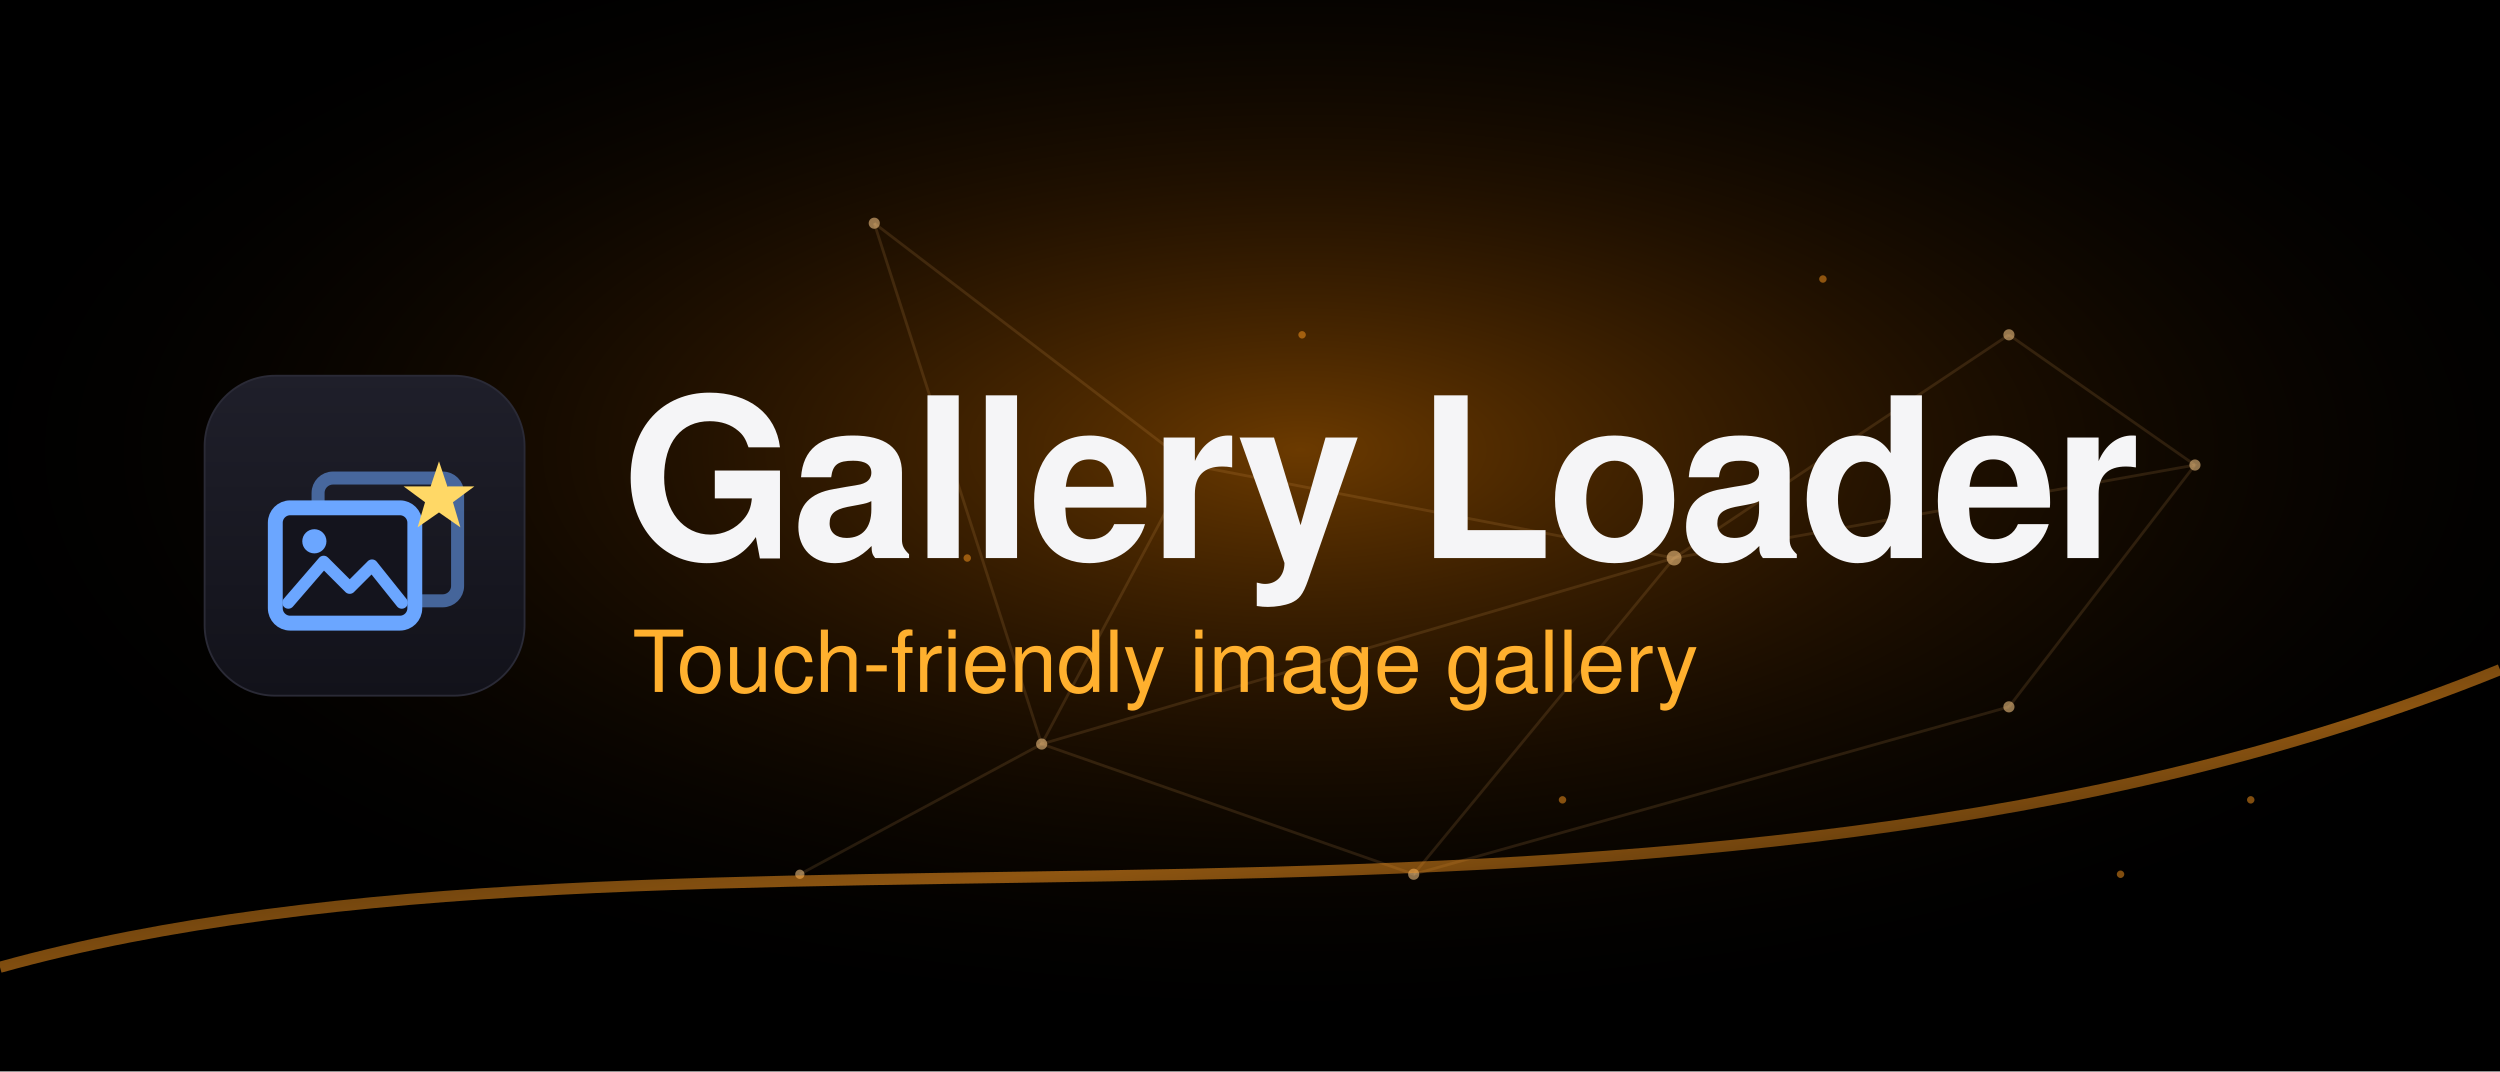
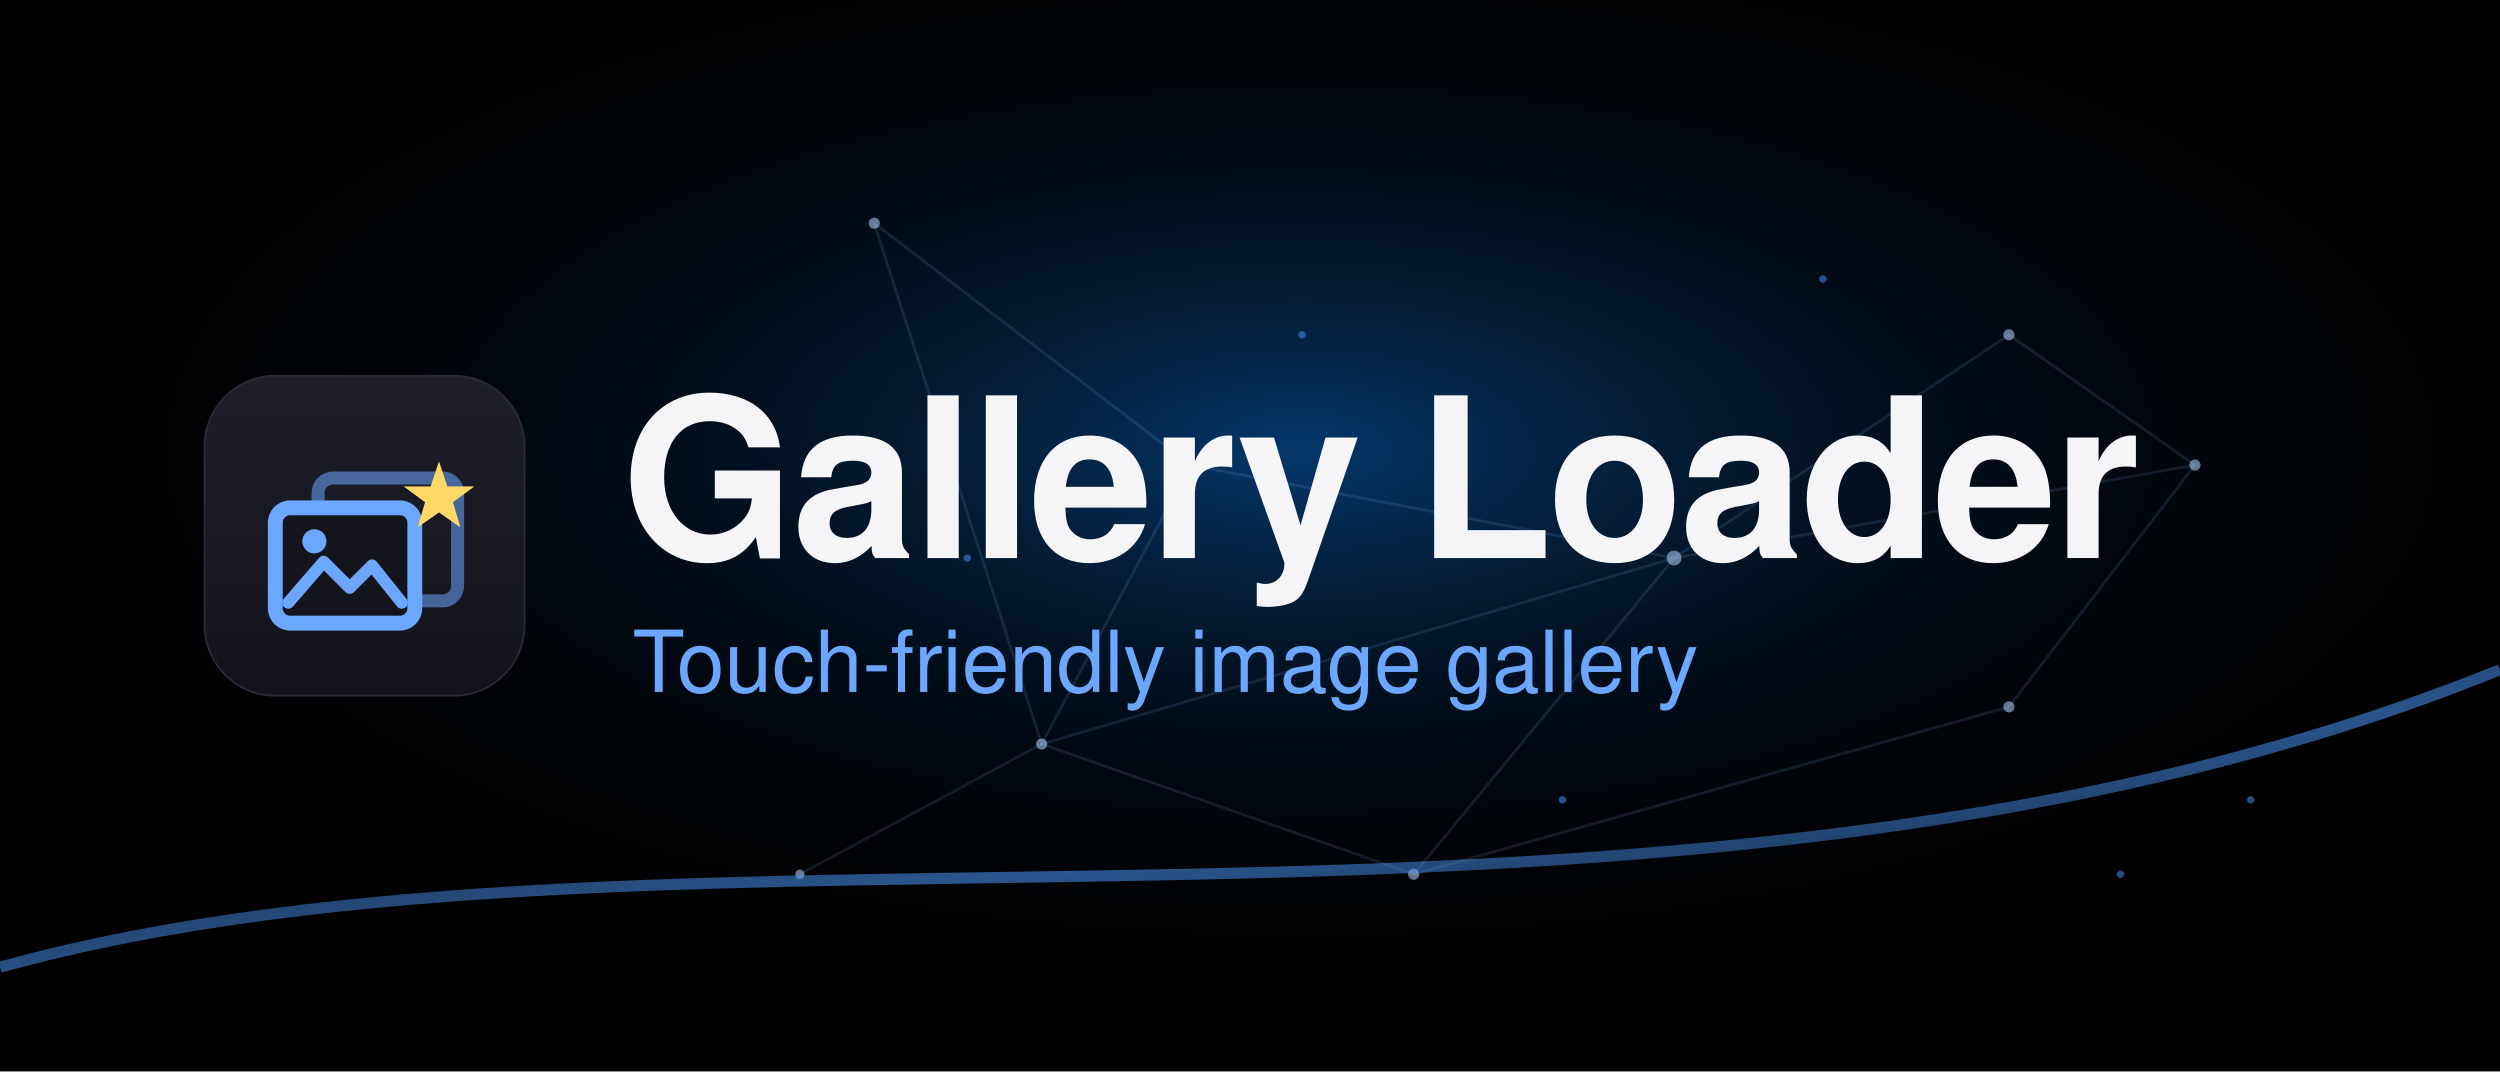
<svg xmlns="http://www.w3.org/2000/svg" width="1344" height="576" viewBox="0 0 1344 576">
  <defs>
    <linearGradient id="tile" x1="0" y1="0" x2="0" y2="1">
      <stop offset="0" stop-color="#1f1f2a" />
      <stop offset="1" stop-color="#12121a" />
    </linearGradient>
    <radialGradient id="glow" cx="52%" cy="42%" r="55%">
-       <stop offset="0" stop-color="#ff8a00" stop-opacity="0.42" />
-       <stop offset="0.45" stop-color="#b85e00" stop-opacity="0.18" />
+       <stop offset="0" stop-color="#0a84ff" stop-opacity="0.42" />
+       <stop offset="0.45" stop-color="#0a4a8f" stop-opacity="0.18" />
      <stop offset="1" stop-color="#000000" stop-opacity="0" />
    </radialGradient>
    <linearGradient id="sweep" x1="0" y1="0" x2="1" y2="1">
-       <stop offset="0" stop-color="#ff9a1f" stop-opacity="0" />
-       <stop offset="0.55" stop-color="#ff9a1f" stop-opacity="0.55" />
-       <stop offset="1" stop-color="#ff9a1f" stop-opacity="0" />
+       <stop offset="0" stop-color="#4d9bff" stop-opacity="0" />
+       <stop offset="0.55" stop-color="#4d9bff" stop-opacity="0.55" />
+       <stop offset="1" stop-color="#4d9bff" stop-opacity="0" />
    </linearGradient>
  </defs>
  <rect width="1344" height="576" fill="#000000" />
  <rect width="1344" height="576" fill="url(#glow)" />
-   <g stroke="#ffb86b" stroke-opacity="0.13" stroke-width="1.5" fill="none">
+   <g stroke="#8fc0ff" stroke-opacity="0.13" stroke-width="1.5" fill="none">
    <path d="M470 120 L640 250 L560 400 L760 470 L900 300 L1080 180" />
    <path d="M640 250 L900 300 M560 400 L900 300 M470 120 L560 400 M760 470 L1080 380 M900 300 L1180 250" />
    <path d="M430 470 L560 400 M1080 180 L1180 250 L1080 380" />
  </g>
-   <g fill="#ffce8a" fill-opacity="0.55">
+   <g fill="#b3d4ff" fill-opacity="0.55">
    <circle cx="470" cy="120" r="3" />
    <circle cx="640" cy="250" r="3.5" />
    <circle cx="560" cy="400" r="3" />
    <circle cx="760" cy="470" r="3" />
    <circle cx="900" cy="300" r="4" />
    <circle cx="1080" cy="180" r="3" />
    <circle cx="1180" cy="250" r="3" />
    <circle cx="1080" cy="380" r="3" />
    <circle cx="430" cy="470" r="2.5" />
  </g>
-   <g fill="#ff9a1f" fill-opacity="0.5">
+   <g fill="#4d9bff" fill-opacity="0.5">
    <circle cx="1210" cy="430" r="2" />
    <circle cx="980" cy="150" r="2" />
    <circle cx="700" cy="180" r="2" />
    <circle cx="520" cy="300" r="2" />
    <circle cx="1140" cy="470" r="2" />
    <circle cx="840" cy="430" r="2" />
  </g>
  <path d="M0 520 C 360 420, 900 540, 1344 360" stroke="url(#sweep)" stroke-width="6" fill="none" />
  <g transform="translate(96,188) scale(0.5)">
    <rect x="28" y="28" width="344" height="344" rx="76" fill="url(#tile)" stroke="#2a2a36" stroke-width="2" />
    <rect x="150" y="138" width="150" height="132" rx="16" fill="none" stroke="#6ba6ff" stroke-width="14" opacity="0.55" />
    <rect x="104" y="170" width="150" height="124" rx="16" fill="#14141d" stroke="#6ba6ff" stroke-width="16" />
    <circle cx="146" cy="206" r="13" fill="#6ba6ff" />
    <path d="M118,272 L156,228 L184,256 L208,232 L240,272" fill="none" stroke="#6ba6ff" stroke-width="13" stroke-linecap="round" stroke-linejoin="round" />
    <polygon points="280,120 289,147 318,147 295,164 303,191 280,175 257,191 265,164 242,147 271,147" fill="#ffd866" />
  </g>
  <text x="334" y="300" font-family="Helvetica, Arial, sans-serif" font-weight="bold" font-size="120" fill="#f5f5f7" letter-spacing="-2">Gallery Loader</text>
-   <text x="340" y="372" font-family="Helvetica, Arial, sans-serif" font-weight="500" font-size="46" fill="#ffb02e">Touch-friendly image gallery</text>
+   <text x="340" y="372" font-family="Helvetica, Arial, sans-serif" font-weight="500" font-size="46" fill="#6ba6ff">Touch-friendly image gallery</text>
</svg>
